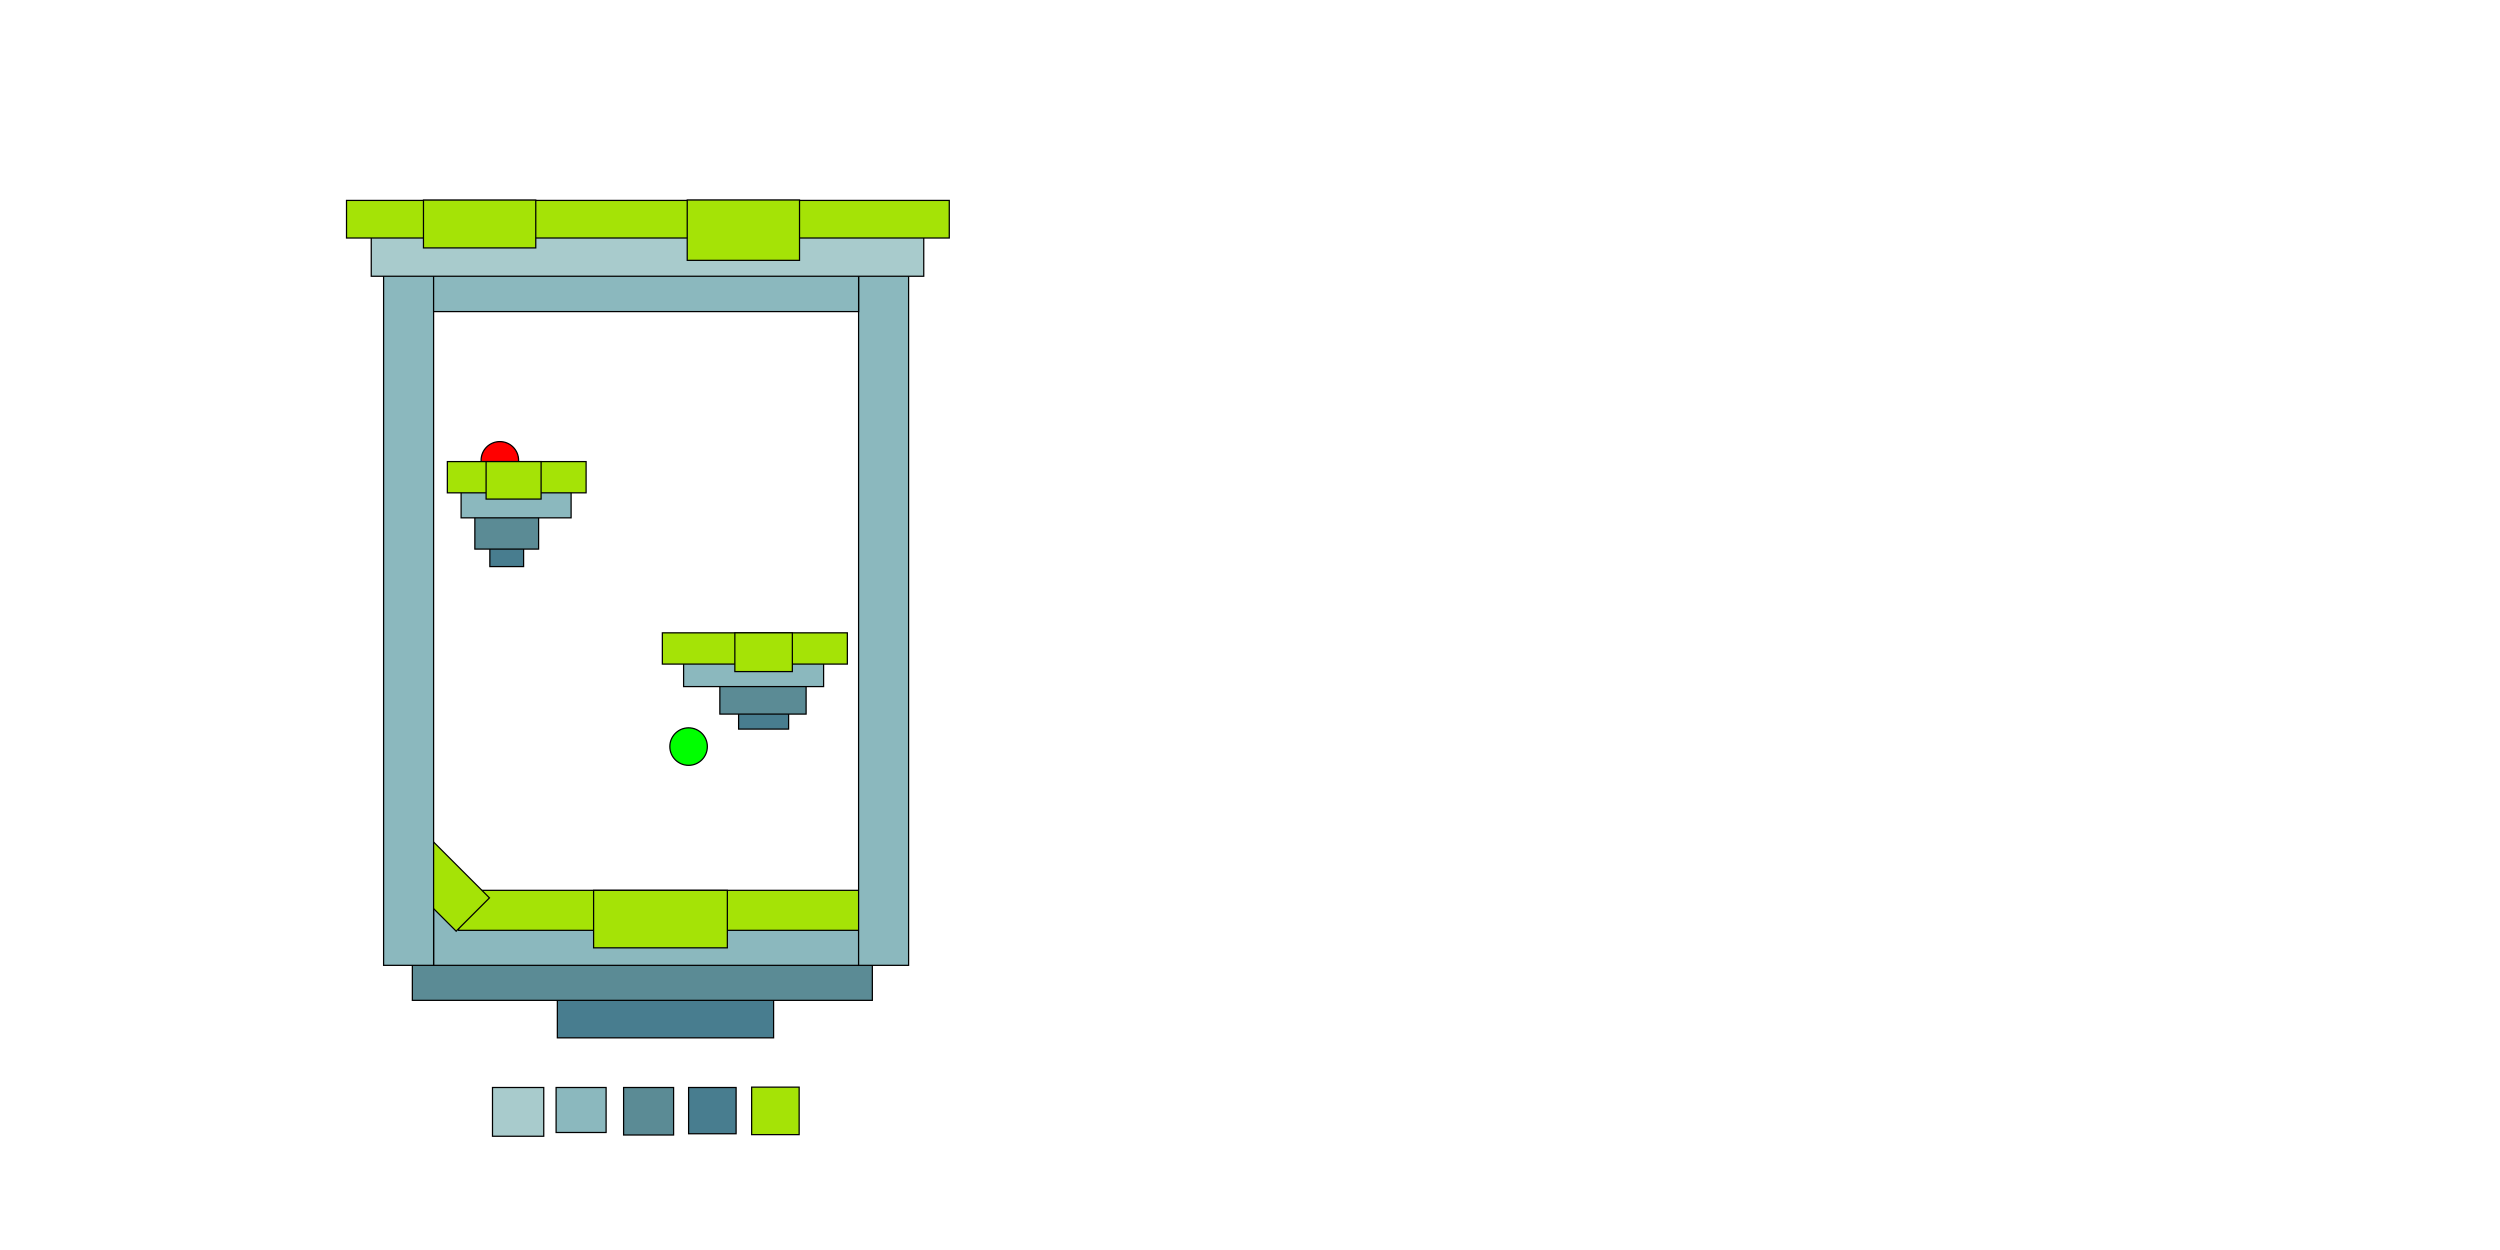
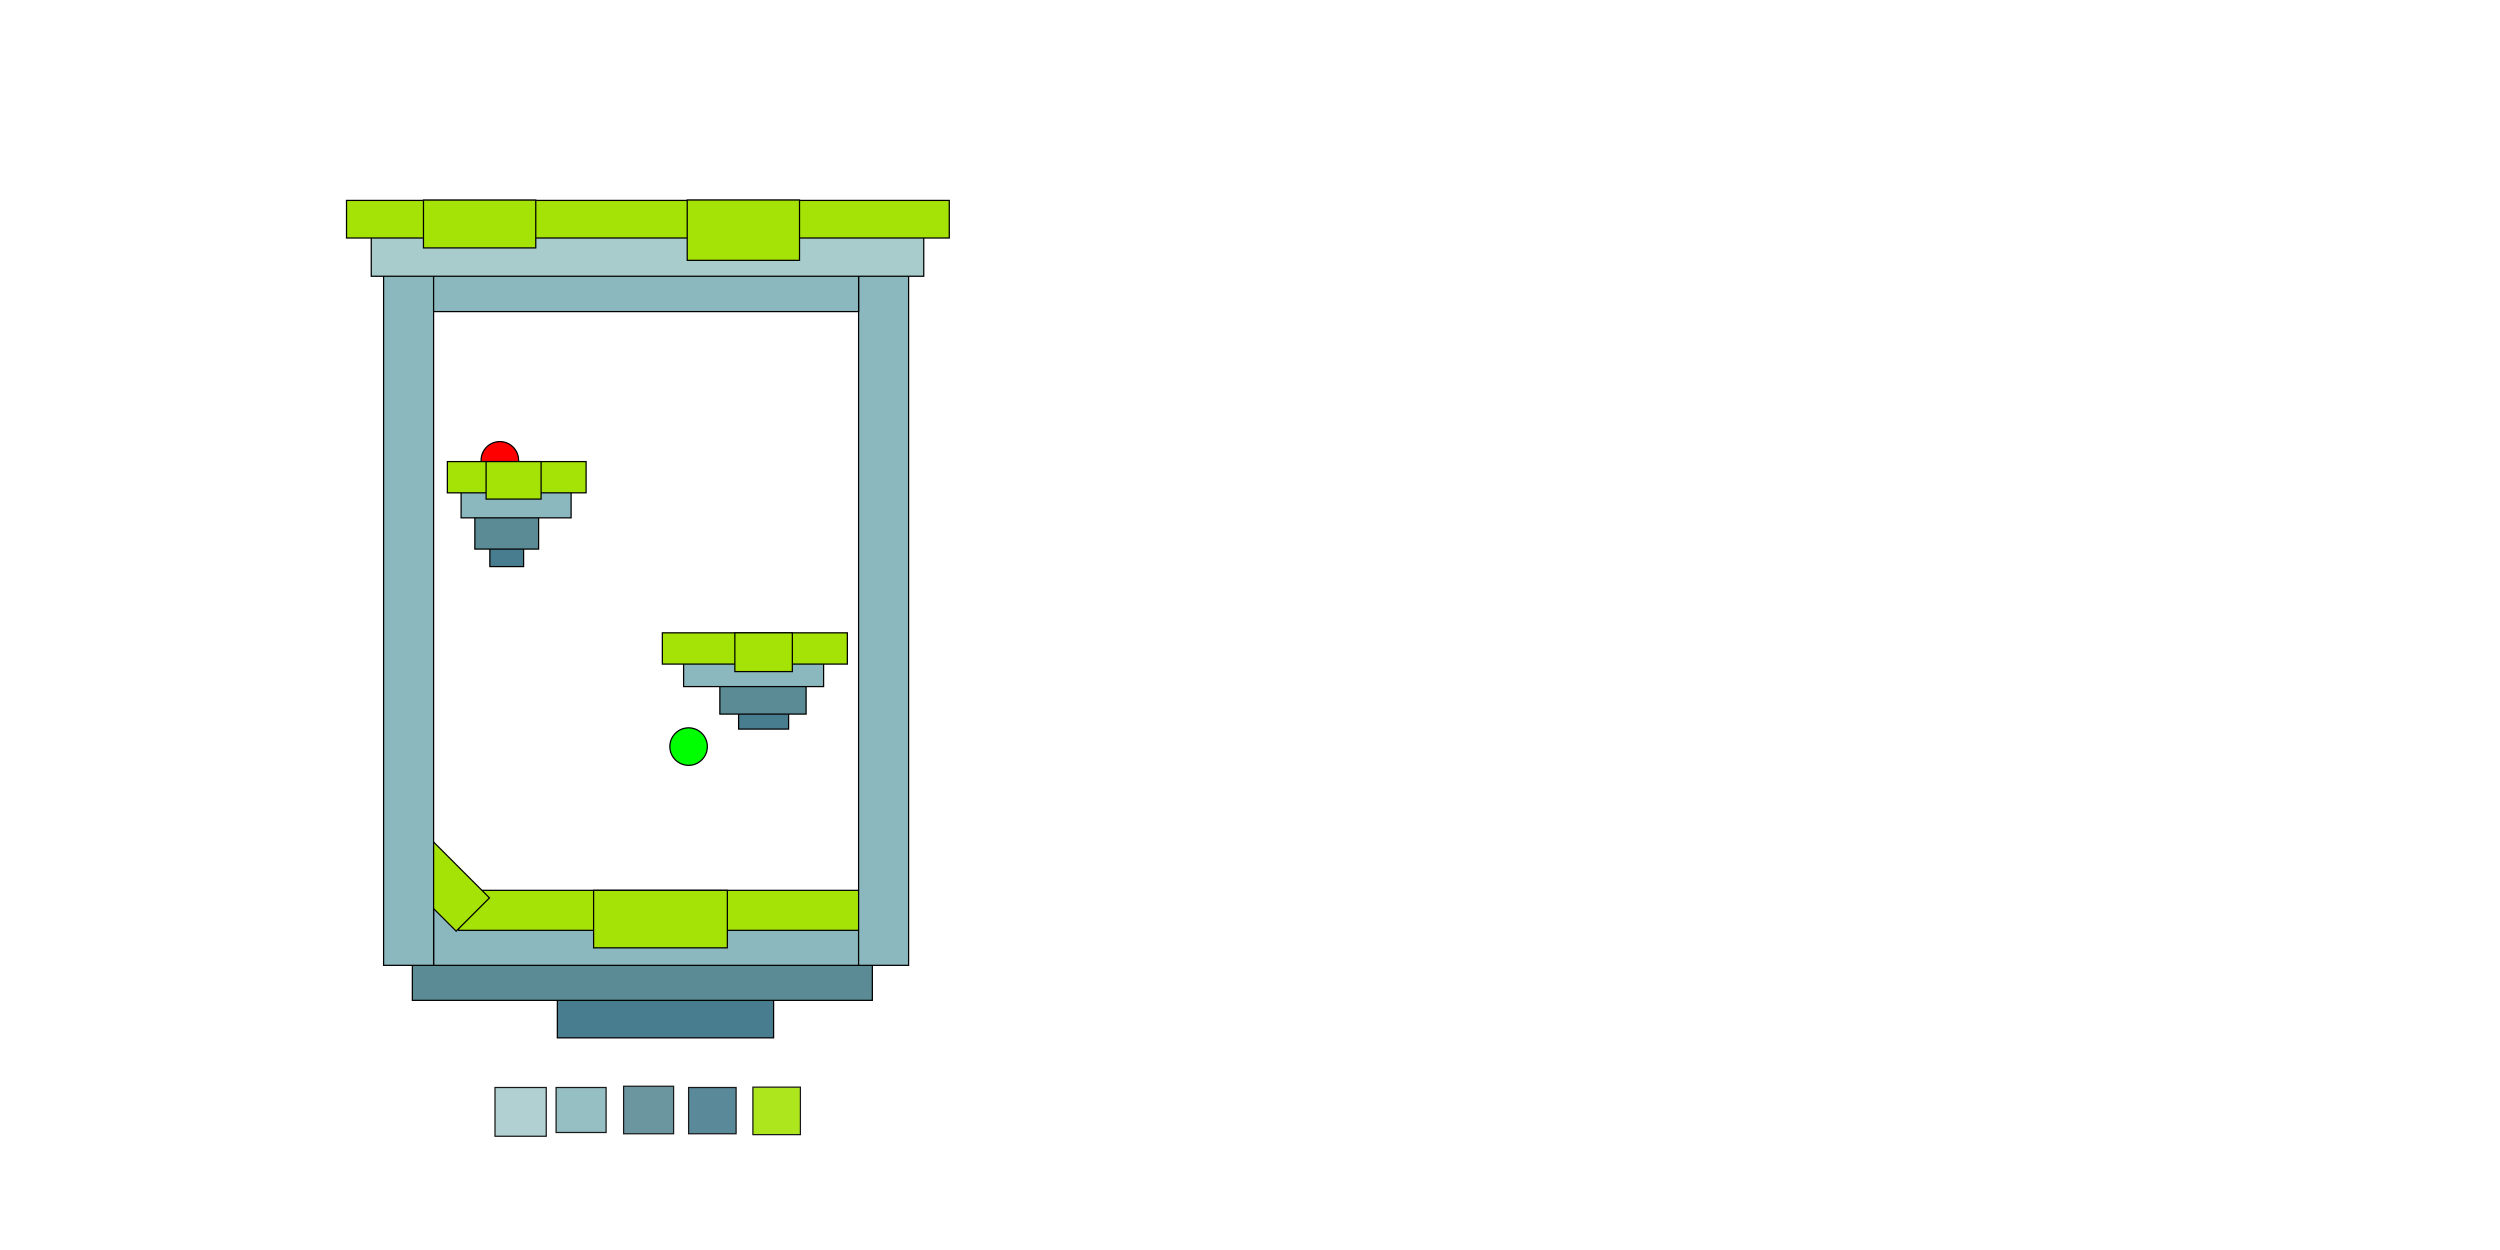
<svg xmlns="http://www.w3.org/2000/svg" width="2000" height="1000">
  <g>
    <rect id="svg_34" height="18" width="40" y="565.268" x="590.88" fill="#487d8f" stroke="#000" />
    <rect id="svg_33" height="18" width="27" y="435.268" x="391.88" fill="#487d8f" stroke="#000" />
    <rect id="svg_32" height="29" width="69" y="542.268" x="575.88" fill="#5b8b95" stroke="#000" />
    <rect id="svg_31" height="29" width="51" y="410.268" x="379.88" fill="#5b8b95" stroke="#000" />
    <rect id="svg_30" height="30" width="88" y="384.268" x="368.88" fill="#8bb8be" stroke="#000" />
    <rect id="svg_24" height="38" width="173" y="792.268" x="445.879" fill="#487d8f" stroke="#000" />
    <rect id="svg_23" height="38" width="368" y="762.268" x="329.879" fill="#5b8b95" stroke="#000" />
    <ellipse ry="15" rx="15" id="svg_16" cy="597.268" cx="550.879" stroke="#000" fill="#00ff00" />
    <ellipse ry="15" rx="15" id="svg_17" cy="368.268" cx="399.879" stroke="#000" fill="#ff0000" />
    <rect id="svg_10" height="50" width="340" y="722.268" x="346.879" fill="#8bb8be" stroke="#000" />
    <rect id="svg_9" height="32" width="321" y="712.268" x="366.879" fill="#a5e306" stroke="#000" />
-     <rect id="svg_11" height="38" width="40" y="870" x="498.879" fill="#5b8b95" stroke="#000" />
-     <rect id="svg_15" height="37" width="38" y="870" x="550.88" fill="#487d8f" stroke="#000" />
+     <rect id="svg_11" height="38" width="40" y="869" x="498.879" fill="#5b8b95" stroke="#000" opacity="0.9" />
+     <rect id="svg_15" height="37" width="38" y="870" x="550.88" fill="#487d8f" stroke="#000" opacity="0.9" />
    <rect transform="rotate(45 353.629 707.018)" id="svg_18" height="37.657" width="69.605" y="688.189" x="318.827" fill="#a5e306" stroke="#000" />
    <rect id="svg_19" height="570" width="40" y="202.268" x="306.879" fill="#8bb8be" stroke="#000" />
    <rect id="svg_20" height="570" width="40" y="202.268" x="686.879" fill="#8bb8be" stroke="#000" />
-     <rect id="svg_21" height="36" width="40" y="870" x="444.88" fill="#8bb8be" stroke="#000" />
-     <rect id="svg_22" height="38" width="38" y="869.708" x="601.319" fill="#a5e306" stroke="#000" />
+     <rect id="svg_21" height="36" width="40" y="870" x="444.88" fill="#8bb8be" stroke="#000" opacity="0.9" />
+     <rect id="svg_22" height="38" width="38" y="869.708" x="602.319" fill="#a5e306" stroke="#000" opacity="0.9" />
    <rect id="svg_25" height="47" width="340" y="202.268" x="346.879" fill="#8bb8be" stroke="#000" />
    <rect id="svg_27" height="22" width="112" y="527.268" x="546.88" fill="#8bb8be" stroke="#000" />
    <rect id="svg_28" height="25" width="111" y="369.268" x="357.879" fill="#a5e306" stroke="#000" />
    <rect id="svg_29" height="25" width="148" y="506.268" x="529.879" fill="#a5e306" stroke="#000" />
    <rect id="svg_35" height="46" width="107" y="712.268" x="474.879" fill="#a5e306" stroke="#000" />
    <rect id="svg_36" height="31" width="46" y="506.268" x="587.879" fill="#a5e306" stroke="#000" />
    <rect id="svg_37" height="30" width="44" y="369.268" x="388.879" fill="#a5e306" stroke="#000" />
-     <rect fill="#a8cbcc" stroke="#000" x="394" y="870" width="41" height="39" id="svg_1" />
+     <rect opacity="0.9" fill="#a8cbcc" stroke="#000" x="396" y="870" width="41" height="39" id="svg_1" />
    <rect fill="#a8cbcc" x="297" y="182" width="442" height="39" id="svg_2" stroke="#000" />
    <rect id="svg_5" height="30.078" width="482.205" y="160.33" x="277.214" fill="#a5e306" stroke="#000" />
    <rect stroke="#000" id="svg_6" height="38.277" width="89.837" y="160.054" x="338.779" fill="#a5e306" />
    <rect stroke="#000" id="svg_3" height="48.277" width="89.837" y="160" x="549.779" fill="#a5e306" />
  </g>
</svg>
